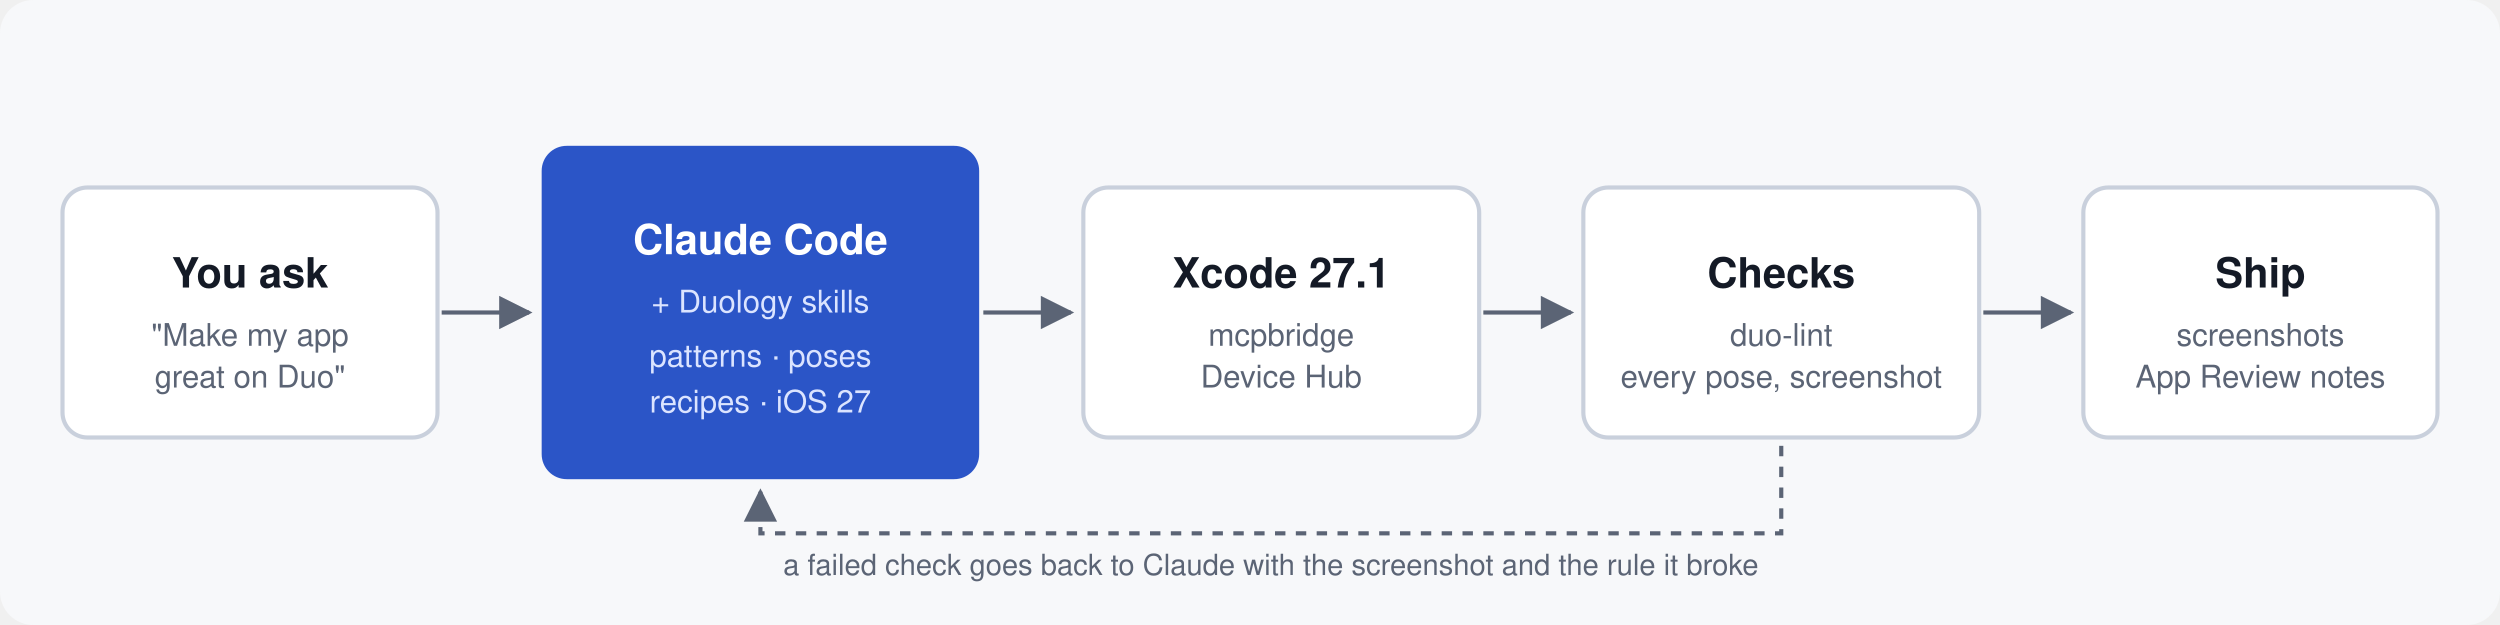
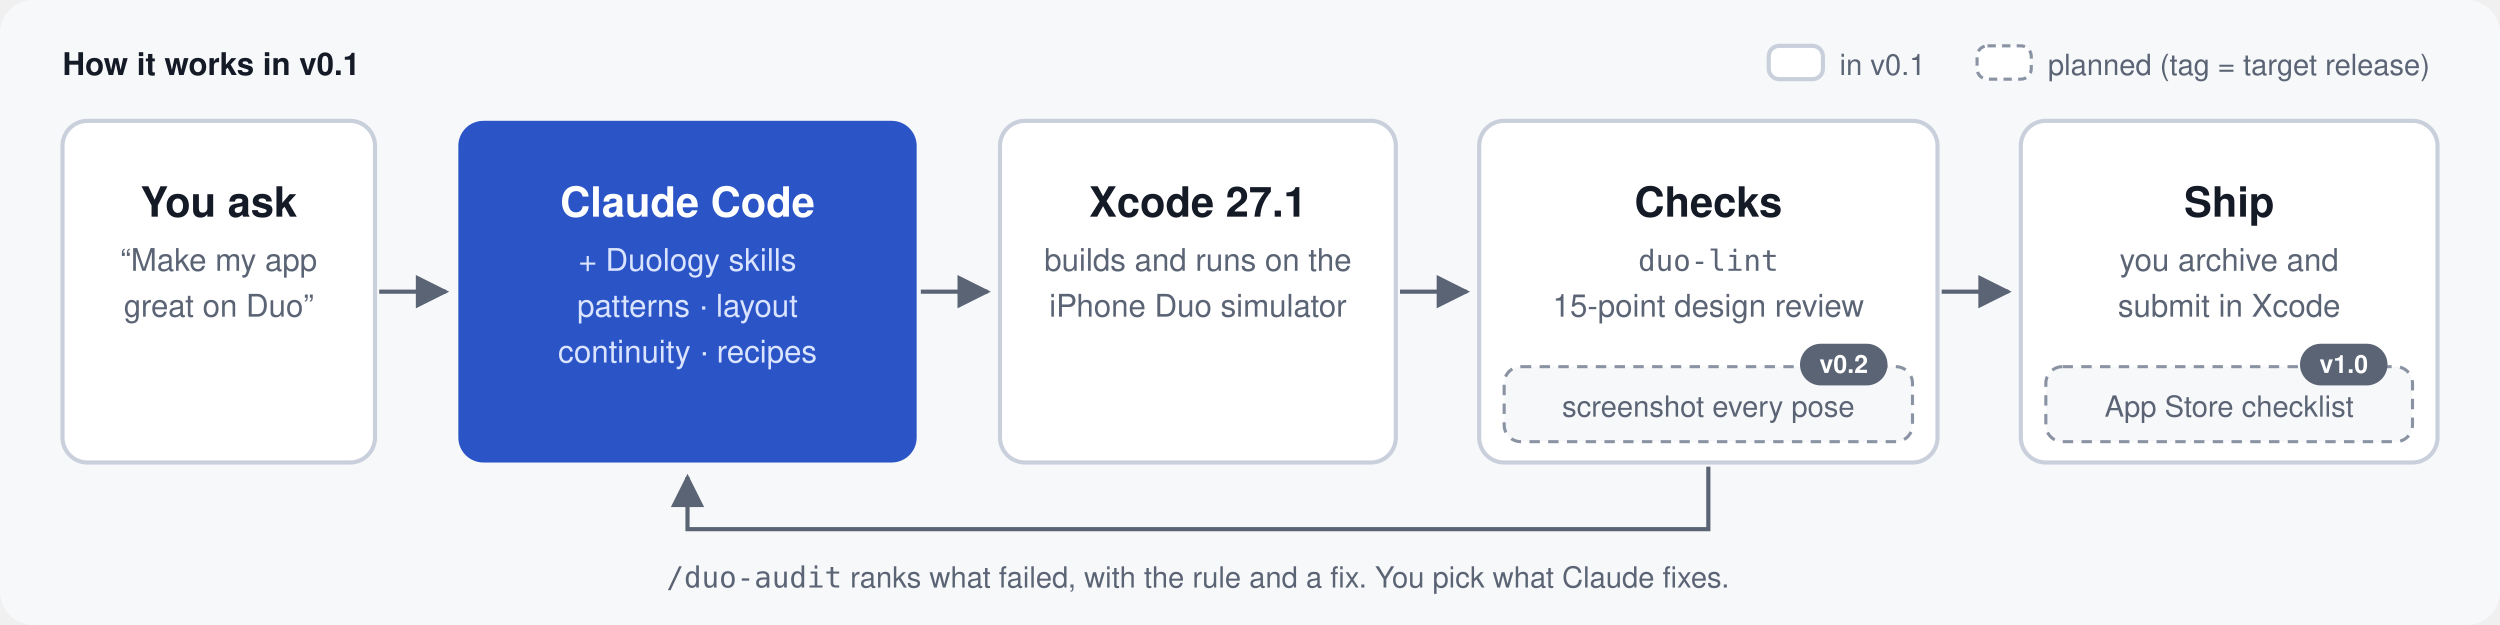
- <svg xmlns="http://www.w3.org/2000/svg" viewBox="0 0 1200 300" width="1200" height="300" role="img" aria-label="How Duology works: you ask Claude Code, Duology skills guide the code, Xcode 27.1 builds it, duo-lint and the pose check verify it, then it ships.">
+ <svg xmlns="http://www.w3.org/2000/svg" viewBox="0 0 1200 300" width="1200" height="300" role="img" aria-label="How Duology works in v0.1: you ask Claude Code; Duology skills for patterns, layout, continuity and recipes guide the code; Xcode 27.1 builds and runs it on the iPhone Duo simulator; duo-lint and the 15-point design review check it; then you ship. A failed check goes back to Claude with its rule and a fix. Planned: screenshots of every pose in v0.2 and an App Store checklist in v1.0.">
  <rect width="1200" height="300" rx="16" fill="#f7f8fa" />
  <defs>
    <marker id="a" viewBox="0 0 10 10" refX="9" refY="5" markerWidth="8" markerHeight="8" orient="auto">
      <path d="M0 0L10 5L0 10z" fill="#5b6475" />
    </marker>
  </defs>
+   <g font-family="Helvetica Neue, Helvetica, Arial, sans-serif">
+     <text x="30" y="36" font-size="15" font-weight="700" fill="#141a26">How it works in v0.1</text>
+     <rect x="849" y="22" width="26" height="16" rx="5" fill="#ffffff" stroke="#c9d0dc" stroke-width="2" />
+     <text x="883" y="36" font-size="14" fill="#5b6475">in v0.1</text>
+     <rect x="949" y="22" width="26" height="16" rx="5" fill="#ffffff" stroke="#8a93a3" stroke-width="1.5" stroke-dasharray="4 3" />
+     <text x="983" y="36" font-size="14" fill="#5b6475">planned (tag = target release)</text>
+   </g>
  <g font-family="Helvetica Neue, Helvetica, Arial, sans-serif" text-anchor="middle">
-     <rect x="30" y="90" width="180" height="120" rx="12" fill="#ffffff" stroke="#c9d0dc" stroke-width="2" />
-     <text x="120" y="138" font-size="20" font-weight="700" fill="#141a26">You ask</text>
-     <text x="120" y="166" font-size="15" fill="#5b6475">"Make my app</text>
-     <text x="120" y="186" font-size="15" fill="#5b6475">great on Duo"</text>
-     <rect x="260" y="70" width="210" height="160" rx="12" fill="#2b55c7" />
-     <text x="365" y="122" font-size="20" font-weight="700" fill="#ffffff">Claude Code</text>
-     <text x="365" y="150" font-size="15" fill="#dbe4ff">+ Duology skills</text>
-     <text x="365" y="176" font-size="15" fill="#dbe4ff">patterns · poses</text>
-     <text x="365" y="198" font-size="15" fill="#dbe4ff">recipes · iOS 27</text>
-     <rect x="520" y="90" width="190" height="120" rx="12" fill="#ffffff" stroke="#c9d0dc" stroke-width="2" />
-     <text x="615" y="138" font-size="20" font-weight="700" fill="#141a26">Xcode 27.1</text>
-     <text x="615" y="166" font-size="15" fill="#5b6475">mcpbridge</text>
-     <text x="615" y="186" font-size="15" fill="#5b6475">Device Hub</text>
-     <rect x="760" y="90" width="190" height="120" rx="12" fill="#ffffff" stroke="#c9d0dc" stroke-width="2" />
-     <text x="855" y="138" font-size="20" font-weight="700" fill="#141a26">Checks</text>
-     <text x="855" y="166" font-size="15" fill="#5b6475">duo-lint</text>
-     <text x="855" y="186" font-size="15" fill="#5b6475">every pose, screenshot</text>
-     <rect x="1000" y="90" width="170" height="120" rx="12" fill="#ffffff" stroke="#c9d0dc" stroke-width="2" />
-     <text x="1085" y="138" font-size="20" font-weight="700" fill="#141a26">Ship</text>
-     <text x="1085" y="166" font-size="15" fill="#5b6475">screenshots</text>
-     <text x="1085" y="186" font-size="15" fill="#5b6475">App Review notes</text>
+     <rect x="30" y="58" width="150" height="164" rx="12" fill="#ffffff" stroke="#c9d0dc" stroke-width="2" />
+     <text x="105" y="104" font-size="20" font-weight="700" fill="#141a26">You ask</text>
+     <text x="105" y="130" font-size="15" fill="#5b6475">“Make my app</text>
+     <text x="105" y="152" font-size="15" fill="#5b6475">great on Duo”</text>
+     <rect x="220" y="58" width="220" height="164" rx="12" fill="#2b55c7" />
+     <text x="330" y="104" font-size="20" font-weight="700" fill="#ffffff">Claude Code</text>
+     <text x="330" y="130" font-size="15" fill="#dbe4ff">+ Duology skills</text>
+     <text x="330" y="152" font-size="15" fill="#dbe4ff">patterns · layout</text>
+     <text x="330" y="174" font-size="15" fill="#dbe4ff">continuity · recipes</text>
+     <rect x="480" y="58" width="190" height="164" rx="12" fill="#ffffff" stroke="#c9d0dc" stroke-width="2" />
+     <text x="575" y="104" font-size="20" font-weight="700" fill="#141a26">Xcode 27.1</text>
+     <text x="575" y="130" font-size="15" fill="#5b6475">builds and runs on the</text>
+     <text x="575" y="152" font-size="15" fill="#5b6475">iPhone Duo simulator</text>
+     <rect x="710" y="58" width="220" height="164" rx="12" fill="#ffffff" stroke="#c9d0dc" stroke-width="2" />
+     <text x="820" y="104" font-size="20" font-weight="700" fill="#141a26">Checks</text>
+     <text x="820" y="130" font-family="Menlo, Consolas, monospace" font-size="14" fill="#5b6475">duo-lint</text>
+     <text x="820" y="152" font-size="15" fill="#5b6475">15-point design review</text>
+     <rect x="722" y="176" width="196" height="36" rx="8" fill="#f7f8fa" stroke="#8a93a3" stroke-width="1.5" stroke-dasharray="5 4" />
+     <text x="820" y="200" font-size="14" fill="#5b6475">screenshot every pose</text>
+     <rect x="864" y="165" width="42" height="20" rx="10" fill="#5b6475" />
+     <text x="885" y="179" font-size="12" font-weight="700" fill="#ffffff">v0.2</text>
+     <rect x="970" y="58" width="200" height="164" rx="12" fill="#ffffff" stroke="#c9d0dc" stroke-width="2" />
+     <text x="1070" y="104" font-size="20" font-weight="700" fill="#141a26">Ship</text>
+     <text x="1070" y="130" font-size="15" fill="#5b6475">you archive and</text>
+     <text x="1070" y="152" font-size="15" fill="#5b6475">submit in Xcode</text>
+     <rect x="982" y="176" width="176" height="36" rx="8" fill="#f7f8fa" stroke="#8a93a3" stroke-width="1.5" stroke-dasharray="5 4" />
+     <text x="1070" y="200" font-size="14" fill="#5b6475">App Store checklist</text>
+     <rect x="1104" y="165" width="42" height="20" rx="10" fill="#5b6475" />
+     <text x="1125" y="179" font-size="12" font-weight="700" fill="#ffffff">v1.0</text>
  </g>
  <g stroke="#5b6475" stroke-width="2" fill="none" marker-end="url(#a)">
-     <path d="M212 150H254" />
-     <path d="M472 150H514" />
-     <path d="M712 150H754" />
-     <path d="M952 150H994" />
+     <path d="M182 140H214" />
+     <path d="M442 140H474" />
+     <path d="M672 140H704" />
+     <path d="M932 140H964" />
+     <path d="M820 224V254H330V229" />
  </g>
-   <path d="M855 214V256H365V236" stroke="#5b6475" stroke-width="2" fill="none" stroke-dasharray="5 5" marker-end="url(#a)" />
-   <text x="610" y="276" font-family="Helvetica Neue, Helvetica, Arial, sans-serif" font-size="14" fill="#5b6475" text-anchor="middle">a failed check goes back to Claude with the screenshot and the rule it broke</text>
+   <text x="575" y="282" font-family="Helvetica Neue, Helvetica, Arial, sans-serif" font-size="14" fill="#5b6475" text-anchor="middle">
+     <tspan font-family="Menlo, Consolas, monospace">/duo-audit</tspan> ranks what failed, with the rule and a fix. You pick what Claude fixes.</text>
</svg>
